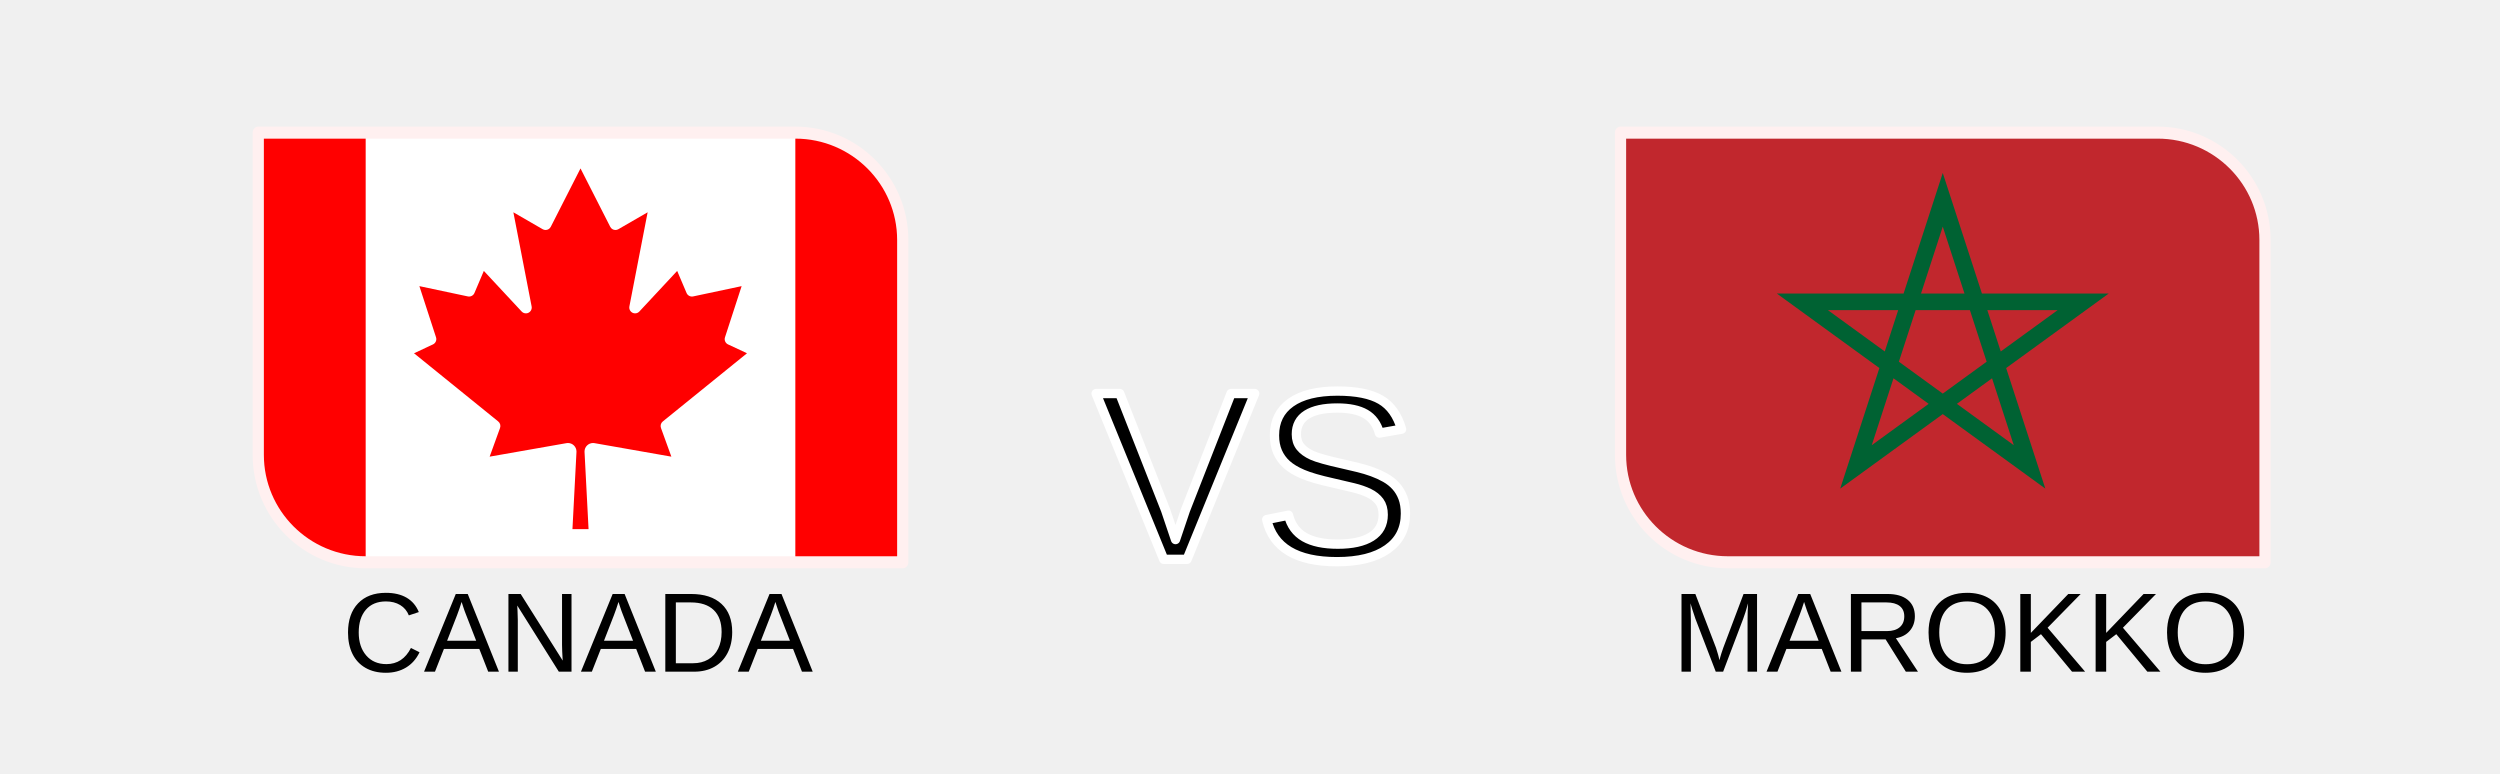
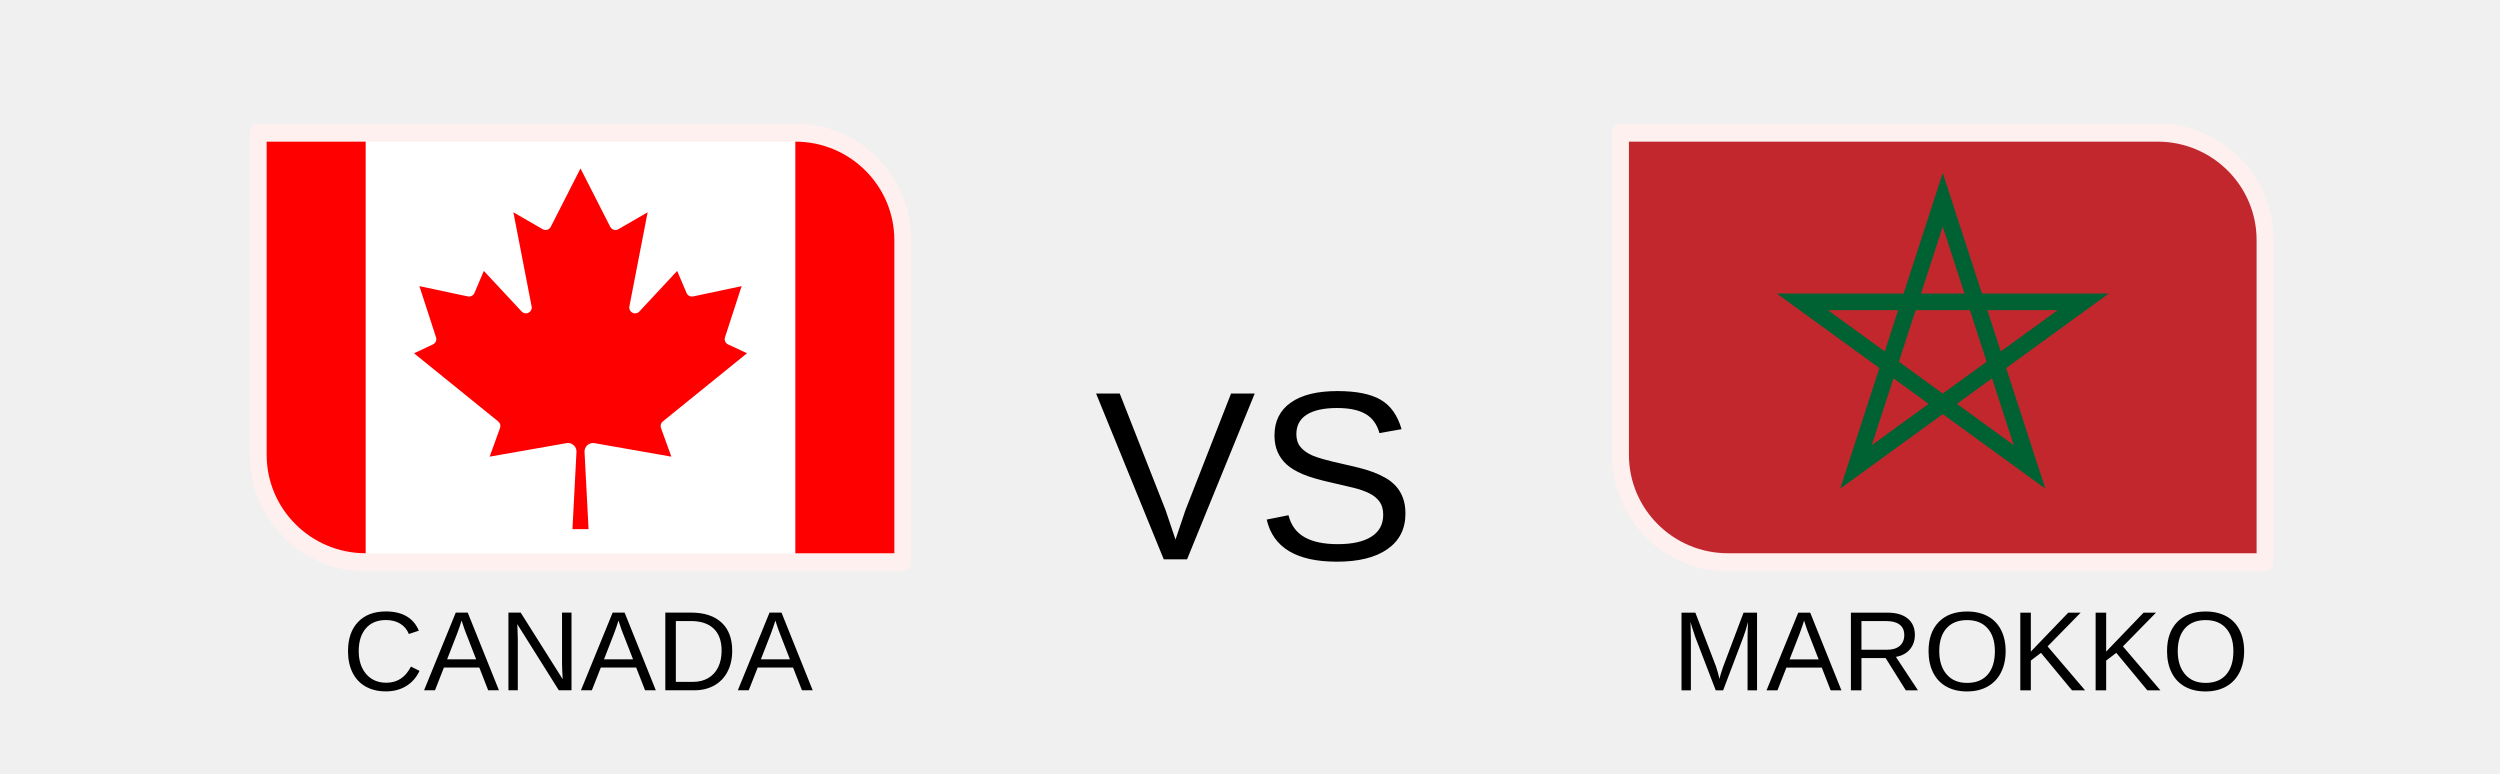
<svg xmlns="http://www.w3.org/2000/svg" width="100%" height="100%" viewBox="0 0 2149 665" version="1.1" xml:space="preserve" style="fill-rule:evenodd;clip-rule:evenodd;stroke-linecap:round;stroke-linejoin:round;stroke-miterlimit:1.5;">
  <g transform="matrix(0.984014,0,0,1.055238,3.548845,-6.297143)">
    <path d="M785,201.5L785,464L315.833,464C264.045,464 222,424.793 222,376.5L222,114L691.167,114C742.955,114 785,153.207 785,201.5Z" style="fill:none;" />
    <clipPath id="_clip1">
      <path d="M785,201.5L785,464L315.833,464C264.045,464 222,424.793 222,376.5L222,114L691.167,114C742.955,114 785,153.207 785,201.5Z" />
    </clipPath>
    <g clip-path="url(#_clip1)">
      <g transform="matrix(1.045229,0,0,0.99028,-557.2046,-259.0453)">
        <g transform="matrix(0.074811,0,0,0.073632,655.7142,376.7067)">
          <path d="M0,0L2400,0L2499,99L7101,99L7200,0L9600,0L9600,4800L7200,4800L7101,4701L2499,4701L2400,4800L0,4800L0,0Z" style="fill:rgb(255,0,0);fill-rule:nonzero;" />
        </g>
        <g transform="matrix(0.074811,0,0,0.073632,655.7142,376.7067)">
          <path d="M2400,0L7200,0L7200,4800L2400,4800L2400,0ZM4890,4430L4845,3567C4844.933,3565.543 4844.899,3564.084 4844.899,3562.626C4844.899,3510.51 4887.784,3467.626 4939.899,3467.626C4945.295,3467.626 4950.682,3468.085 4956,3469L5815,3620L5699,3300C5689.375,3273.96 5697.447,3244.498 5719,3227L6660,2465L6448,2366C6418.515,2352.067 6403.85,2317.992 6414,2287L6600,1715L6058,1830C6027.84,1836.288 5997.149,1820.312 5985,1792L5880,1545L5457,1999C5444.731,2011.941 5427.662,2019.279 5409.83,2019.279C5374.172,2019.279 5344.83,1989.937 5344.83,1954.279C5344.83,1950.158 5345.222,1946.047 5346,1942L5550,890L5223,1079C5213.033,1084.842 5201.686,1087.922 5190.133,1087.922C5165.555,1087.922 5142.995,1073.981 5132,1052L4800,400L4468,1052C4457.005,1073.981 4434.445,1087.922 4409.867,1087.922C4398.314,1087.922 4386.967,1084.842 4377,1079L4050,890L4254,1942C4254.778,1946.047 4255.17,1950.158 4255.17,1954.279C4255.17,1989.937 4225.828,2019.279 4190.17,2019.279C4172.338,2019.279 4155.269,2011.941 4143,1999L3720,1545L3615,1792C3602.851,1820.312 3572.16,1836.288 3542,1830L3000,1715L3186,2287C3196.15,2317.992 3181.485,2352.067 3152,2366L2940,2465L3881,3227C3902.553,3244.498 3910.625,3273.96 3901,3300L3785,3620L4644,3469C4649.318,3468.085 4654.705,3467.626 4660.101,3467.626C4712.216,3467.626 4755.101,3510.51 4755.101,3562.626C4755.101,3564.084 4755.067,3565.543 4755,3567L4710,4430L4890,4430Z" style="fill:white;fill-rule:nonzero;" />
        </g>
      </g>
    </g>
-     <path d="M785,201.5L785,464L315.833,464C264.045,464 222,424.793 222,376.5L222,114L691.167,114C742.955,114 785,153.207 785,201.5Z" style="fill:none;stroke:rgb(255,240,240);stroke-width:9.8px;" />
+     <path d="M785,201.5L785,464L315.833,464C264.045,464 222,424.793 222,376.5L222,114L691.167,114C742.955,114 785,153.207 785,201.5Z" style="fill:none;stroke:rgb(255,240,240);stroke-width:14.7px;" />
  </g>
  <g id="V1" transform="matrix(0.896706,0,0,0.911058,-31.98281,-65.20169)">
    <g transform="matrix(1.097365,0,0,1.158256,1345.515,64.6551)">
      <path d="M785,201.5L785,464L315.833,464C264.045,464 222,424.793 222,376.5L222,114L691.167,114C742.955,114 785,153.207 785,201.5Z" style="fill:none;" />
      <clipPath id="_clip2">
        <path d="M785,201.5L785,464L315.833,464C264.045,464 222,424.793 222,376.5L222,114L691.167,114C742.955,114 785,153.207 785,201.5Z" />
      </clipPath>
      <g clip-path="url(#_clip2)">
        <g transform="matrix(1.016245,0,0,0.947653,503.5,289)">
          <g transform="matrix(1,0,0,1,-450,-300)">
            <clipPath id="_clip3">
              <rect x="0" y="0" width="900" height="600" />
            </clipPath>
            <g clip-path="url(#_clip3)">
              <g transform="matrix(0.01,0,0,0.01,0,0)">
                <rect x="0" y="0" width="90000" height="60000" style="fill:rgb(193,39,45);fill-rule:nonzero;" />
              </g>
              <g transform="matrix(0.01,0,0,0.01,0,0)">
                <path d="M45000,17308L52460,40268L32929,26078L57071,26078L37540,40268L45000,17308Z" style="fill:none;fill-rule:nonzero;stroke:rgb(0,98,51);stroke-width:1426px;stroke-linecap:butt;stroke-linejoin:miter;stroke-miterlimit:4;" />
              </g>
            </g>
          </g>
        </g>
      </g>
-       <path d="M785,201.5L785,464L315.833,464C264.045,464 222,424.793 222,376.5L222,114L691.167,114C742.955,114 785,153.207 785,201.5Z" style="fill:none;stroke:rgb(255,240,240);stroke-width:9.8px;" />
+       <path d="M785,201.5L785,464L315.833,464C264.045,464 222,424.793 222,376.5L222,114L691.167,114C742.955,114 785,153.207 785,201.5Z" style="fill:none;stroke:rgb(255,240,240);stroke-width:14.7px;" />
    </g>
-     <g transform="matrix(0.874601,0,0,0.860823,144.2638,208.6114)">
+     <g transform="matrix(0.874601,0,0,0.860823,144.2638,226.1734)">
      <g transform="matrix(123.7814,0,0,123.7814,766.8565,577)">
            </g>
      <text x="251px" y="577px" style="font-family:'ArialMT', 'Arial', sans-serif;font-size:123.781px;">CANADA</text>
    </g>
-     <g transform="matrix(0.874601,0,0,0.860823,1419.186,208.6114)">
+     <g transform="matrix(0.874601,0,0,0.860823,1419.186,226.2254)">
      <g transform="matrix(123.7814,0,0,123.7814,883.7477,577)">
            </g>
      <text x="251px" y="577px" style="font-family:'ArialMT', 'Arial', sans-serif;font-size:123.781px;">MAROKKO</text>
    </g>
    <g transform="matrix(0.603933,0,0,0.594419,591.367,365.7033)">
      <g transform="matrix(382.5153,0,0,382.5153,1328.269,393)">
            </g>
-       <text x="818px" y="393px" style="font-family:'ArialMT', 'Arial', sans-serif;font-size:382.515px;stroke:white;stroke-width:14.77px;stroke-linecap:butt;stroke-miterlimit:2;">VS</text>
+       <text x="818px" y="393px" style="font-family:'ArialMT', 'Arial', sans-serif;font-size:382.515px;">VS</text>
    </g>
  </g>
</svg>
